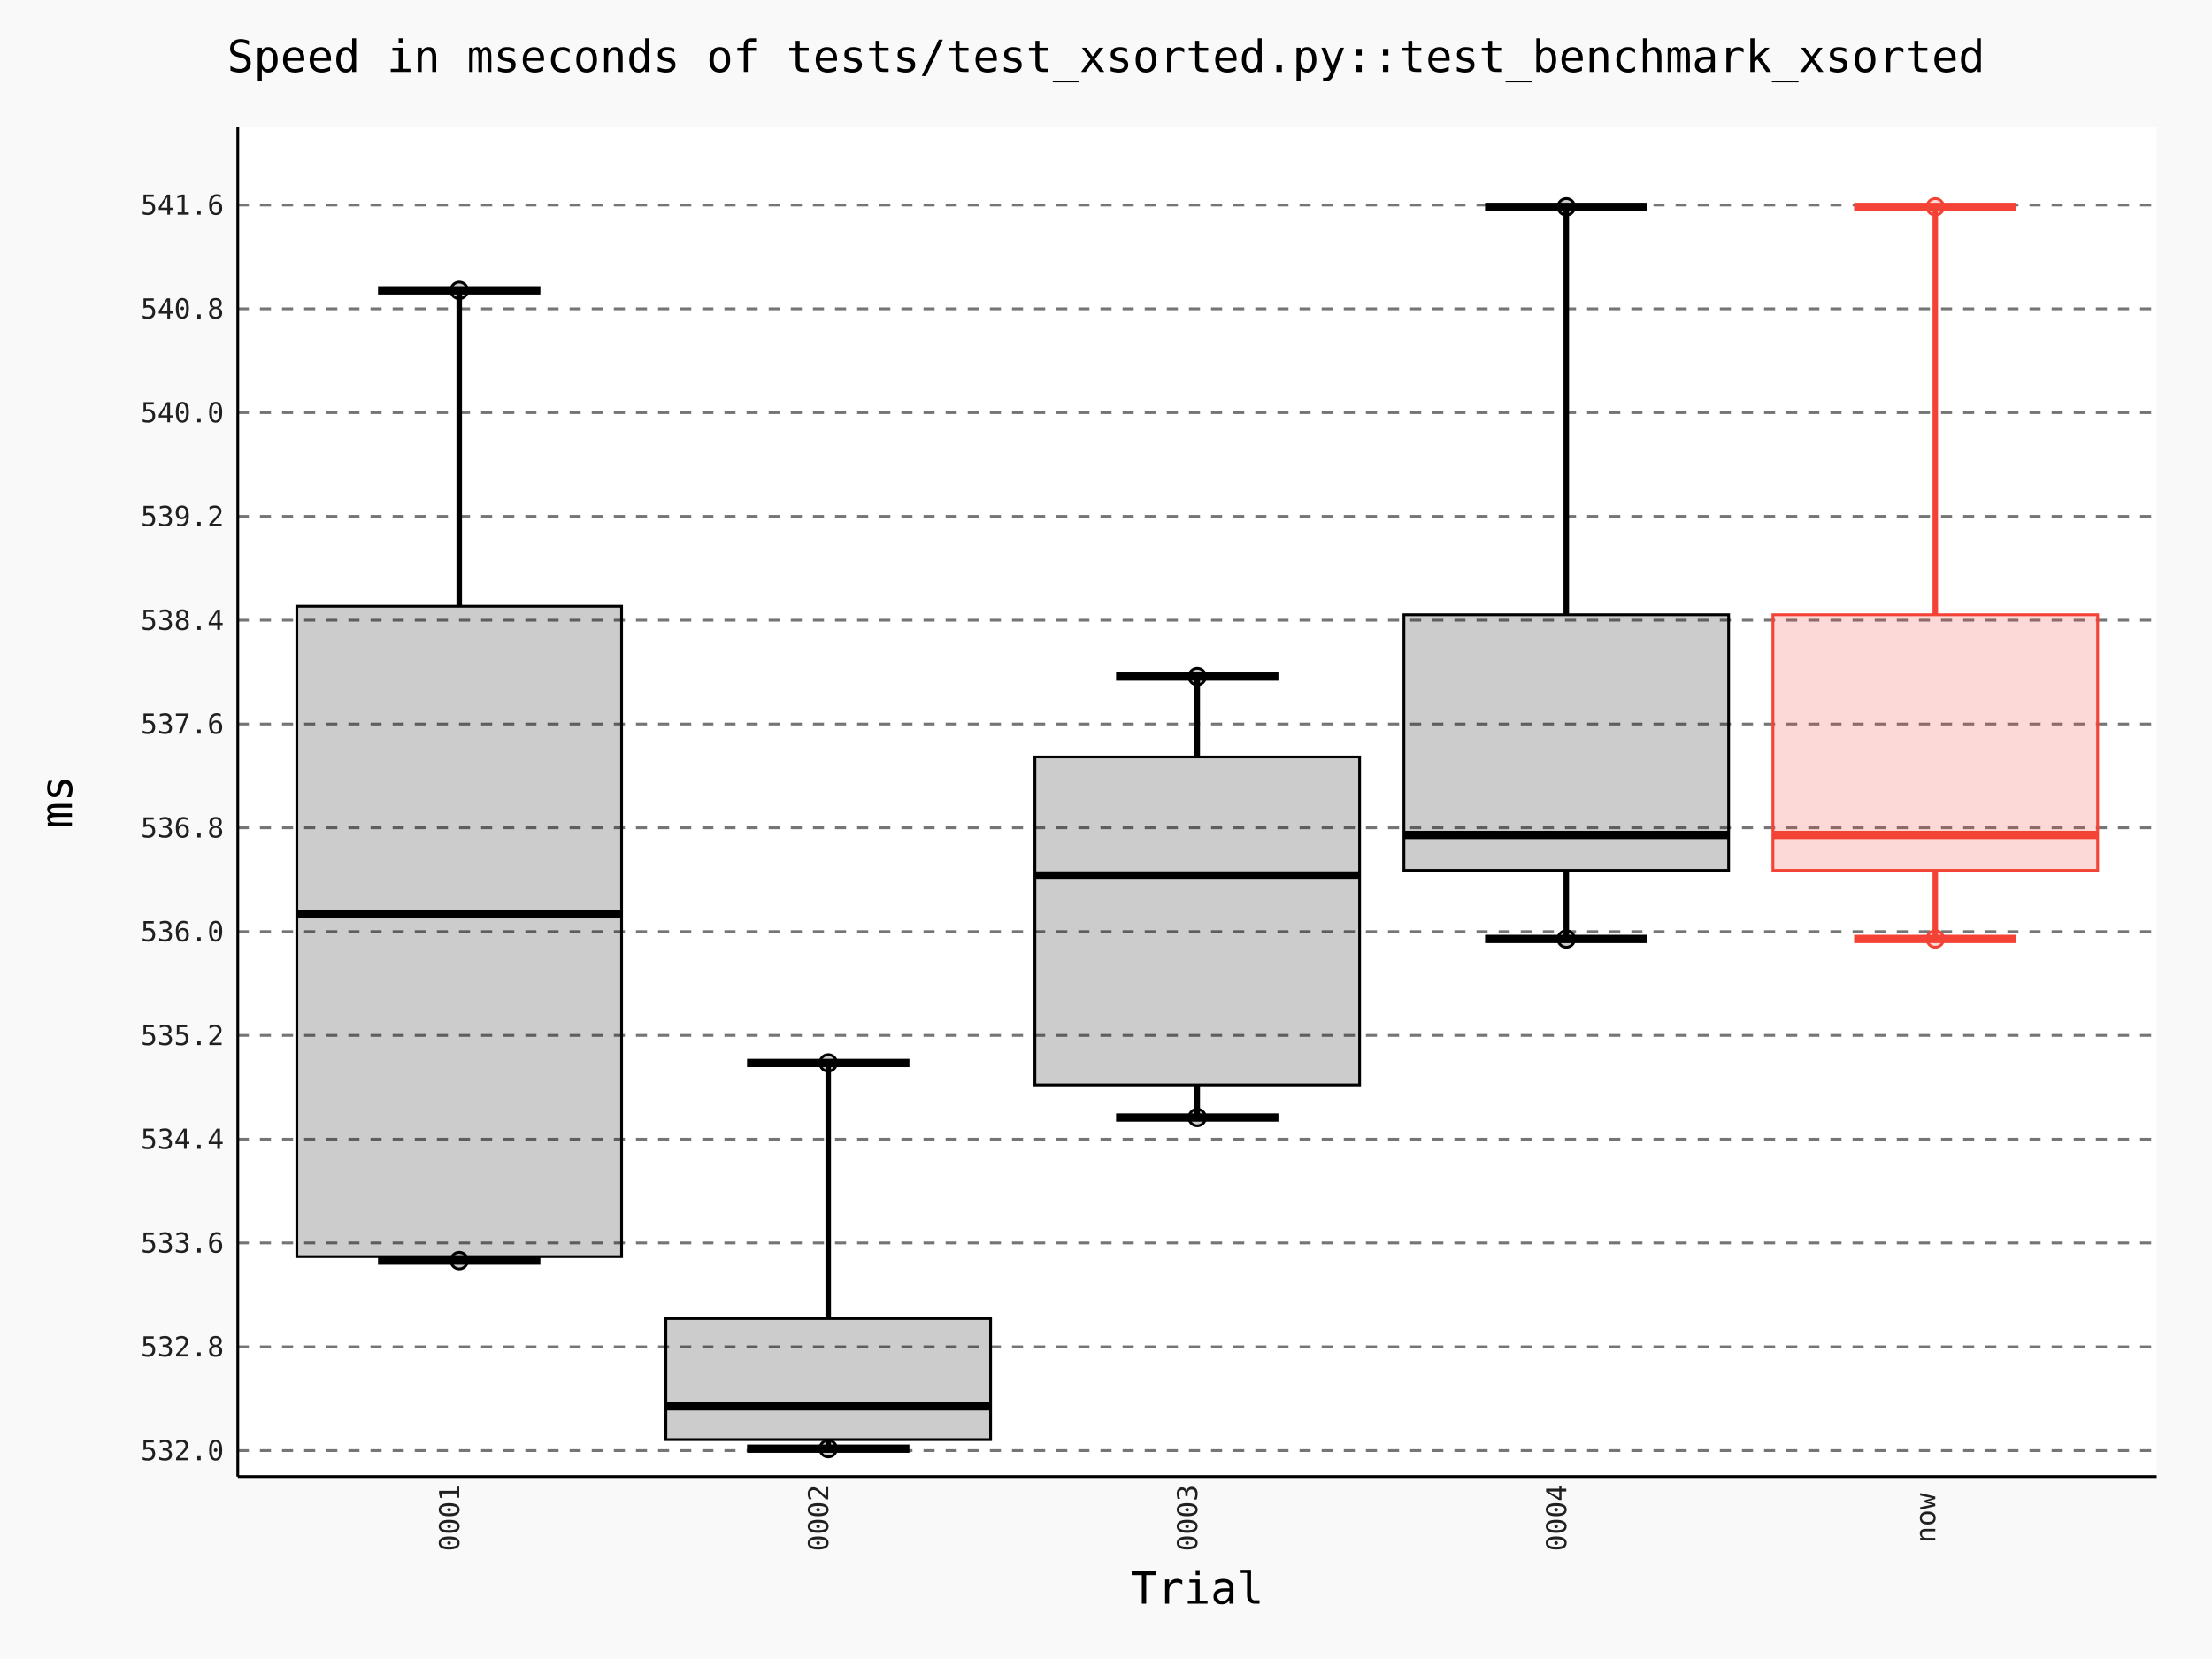
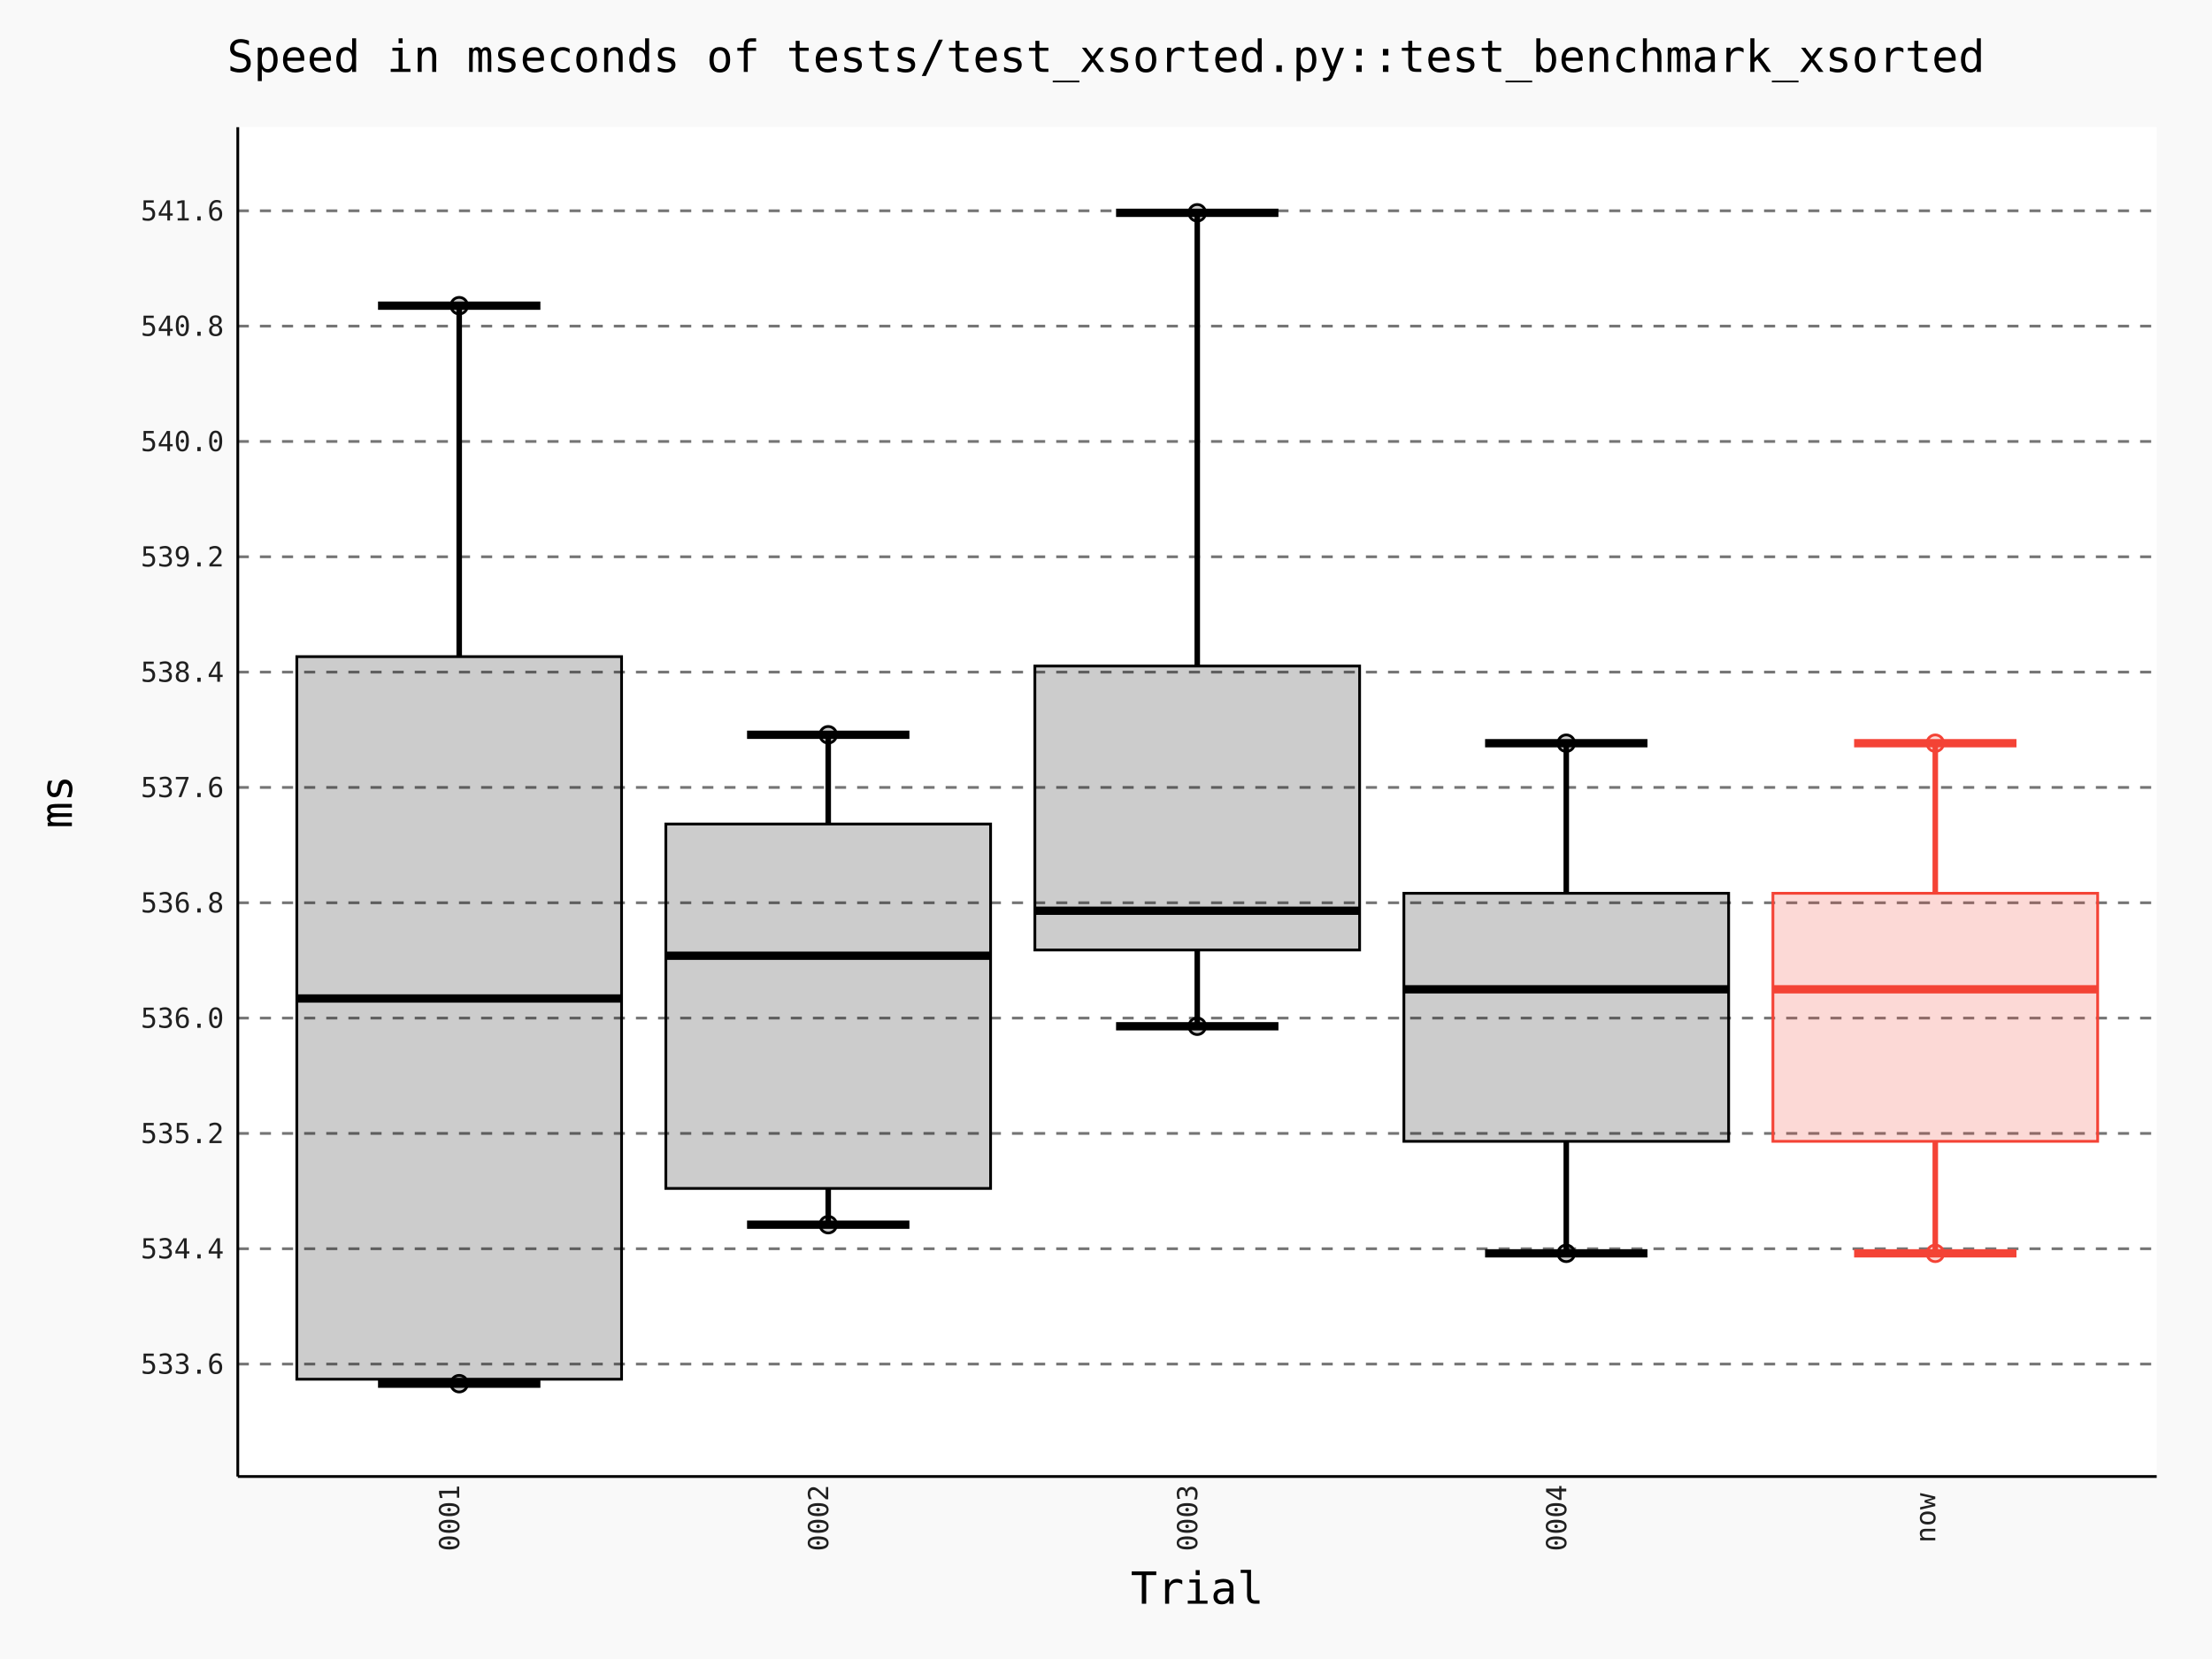
- <svg xmlns="http://www.w3.org/2000/svg" class="pygal-chart" id="chart-81f10aab-721c-450c-8028-02d949d1b627" viewBox="0 0 800 600">
+ <svg xmlns="http://www.w3.org/2000/svg" class="pygal-chart" id="chart-d9e6bbf8-9b3a-4673-a691-d22076293ed6" viewBox="0 0 800 600">
  <defs>
-     <style type="text/css">#chart-81f10aab-721c-450c-8028-02d949d1b627{-webkit-user-select:none;-webkit-font-smoothing:antialiased;font-family:Consolas,"Deja Vu Sans Mono","Bitstream Vera Sans Mono","Courier New",monospace}#chart-81f10aab-721c-450c-8028-02d949d1b627 .title{font-family:Consolas,"Deja Vu Sans Mono","Bitstream Vera Sans Mono","Courier New",monospace;font-size:16px}#chart-81f10aab-721c-450c-8028-02d949d1b627 .legends .legend text{font-family:Consolas,"Deja Vu Sans Mono","Bitstream Vera Sans Mono","Courier New",monospace;font-size:14px}#chart-81f10aab-721c-450c-8028-02d949d1b627 .axis text{font-family:Consolas,"Deja Vu Sans Mono","Bitstream Vera Sans Mono","Courier New",monospace;font-size:10px}#chart-81f10aab-721c-450c-8028-02d949d1b627 .axis text.major{font-family:Consolas,"Deja Vu Sans Mono","Bitstream Vera Sans Mono","Courier New",monospace;font-size:10px}#chart-81f10aab-721c-450c-8028-02d949d1b627 .series text{font-family:Consolas,"Deja Vu Sans Mono","Bitstream Vera Sans Mono","Courier New",monospace;font-size:8px}#chart-81f10aab-721c-450c-8028-02d949d1b627 .tooltip{font-family:Consolas,"Deja Vu Sans Mono","Bitstream Vera Sans Mono","Courier New",monospace;font-size:14px}#chart-81f10aab-721c-450c-8028-02d949d1b627 text.no_data{font-family:Consolas,"Deja Vu Sans Mono","Bitstream Vera Sans Mono","Courier New",monospace;font-size:64px}
- #chart-81f10aab-721c-450c-8028-02d949d1b627{background-color:rgba(249,249,249,1)}#chart-81f10aab-721c-450c-8028-02d949d1b627 path,#chart-81f10aab-721c-450c-8028-02d949d1b627 line,#chart-81f10aab-721c-450c-8028-02d949d1b627 rect,#chart-81f10aab-721c-450c-8028-02d949d1b627 circle{-webkit-transition:150ms;-moz-transition:150ms;transition:150ms}#chart-81f10aab-721c-450c-8028-02d949d1b627 .graph &gt; .background{fill:rgba(249,249,249,1)}#chart-81f10aab-721c-450c-8028-02d949d1b627 .plot &gt; .background{fill:rgba(255,255,255,1)}#chart-81f10aab-721c-450c-8028-02d949d1b627 .graph{fill:rgba(0,0,0,.87)}#chart-81f10aab-721c-450c-8028-02d949d1b627 text.no_data{fill:rgba(0,0,0,1)}#chart-81f10aab-721c-450c-8028-02d949d1b627 .title{fill:rgba(0,0,0,1)}#chart-81f10aab-721c-450c-8028-02d949d1b627 .legends .legend text{fill:rgba(0,0,0,.87)}#chart-81f10aab-721c-450c-8028-02d949d1b627 .legends .legend:hover text{fill:rgba(0,0,0,1)}#chart-81f10aab-721c-450c-8028-02d949d1b627 .axis .line{stroke:rgba(0,0,0,1)}#chart-81f10aab-721c-450c-8028-02d949d1b627 .axis .guide.line{stroke:rgba(0,0,0,.54)}#chart-81f10aab-721c-450c-8028-02d949d1b627 .axis .major.line{stroke:rgba(0,0,0,.87)}#chart-81f10aab-721c-450c-8028-02d949d1b627 .axis text.major{fill:rgba(0,0,0,1)}#chart-81f10aab-721c-450c-8028-02d949d1b627 .axis.y .guides:hover .guide.line,#chart-81f10aab-721c-450c-8028-02d949d1b627 .line-graph .axis.x .guides:hover .guide.line,#chart-81f10aab-721c-450c-8028-02d949d1b627 .stackedline-graph .axis.x .guides:hover .guide.line,#chart-81f10aab-721c-450c-8028-02d949d1b627 .xy-graph .axis.x .guides:hover .guide.line{stroke:rgba(0,0,0,1)}#chart-81f10aab-721c-450c-8028-02d949d1b627 .axis .guides:hover text{fill:rgba(0,0,0,1)}#chart-81f10aab-721c-450c-8028-02d949d1b627 .reactive{fill-opacity:.7}#chart-81f10aab-721c-450c-8028-02d949d1b627 .reactive.active,#chart-81f10aab-721c-450c-8028-02d949d1b627 .active .reactive{fill-opacity:.8;stroke-width:4}#chart-81f10aab-721c-450c-8028-02d949d1b627 .series text{fill:rgba(0,0,0,1)}#chart-81f10aab-721c-450c-8028-02d949d1b627 .tooltip rect{fill:rgba(255,255,255,1);stroke:rgba(0,0,0,1);-webkit-transition:opacity 150ms;-moz-transition:opacity 150ms;transition:opacity 150ms}#chart-81f10aab-721c-450c-8028-02d949d1b627 .tooltip .label{fill:rgba(0,0,0,.87)}#chart-81f10aab-721c-450c-8028-02d949d1b627 .tooltip .label{fill:rgba(0,0,0,.87)}#chart-81f10aab-721c-450c-8028-02d949d1b627 .tooltip .legend{font-size:.8em;fill:rgba(0,0,0,.54)}#chart-81f10aab-721c-450c-8028-02d949d1b627 .tooltip .x_label{font-size:.6em;fill:rgba(0,0,0,1)}#chart-81f10aab-721c-450c-8028-02d949d1b627 .tooltip .value{font-size:1.5em}#chart-81f10aab-721c-450c-8028-02d949d1b627 .map-element{fill:rgba(0,0,0,.87);stroke:rgba(0,0,0,.54) !important;opacity:.9;stroke-width:3;-webkit-transition:opacity 150ms;-moz-transition:opacity 150ms;transition:opacity 150ms}#chart-81f10aab-721c-450c-8028-02d949d1b627 .map-element:hover{opacity:1;stroke-width:10}#chart-81f10aab-721c-450c-8028-02d949d1b627 .color-0,#chart-81f10aab-721c-450c-8028-02d949d1b627 .color-0 a:visited{stroke:#000000;fill:#000000}#chart-81f10aab-721c-450c-8028-02d949d1b627 .color-1,#chart-81f10aab-721c-450c-8028-02d949d1b627 .color-1 a:visited{stroke:#000000;fill:#000000}#chart-81f10aab-721c-450c-8028-02d949d1b627 .color-2,#chart-81f10aab-721c-450c-8028-02d949d1b627 .color-2 a:visited{stroke:#000000;fill:#000000}#chart-81f10aab-721c-450c-8028-02d949d1b627 .color-3,#chart-81f10aab-721c-450c-8028-02d949d1b627 .color-3 a:visited{stroke:#000000;fill:#000000}#chart-81f10aab-721c-450c-8028-02d949d1b627 .color-4,#chart-81f10aab-721c-450c-8028-02d949d1b627 .color-4 a:visited{stroke:#F44336;fill:#F44336}#chart-81f10aab-721c-450c-8028-02d949d1b627 .text-overlay .color-0 text{fill:white}#chart-81f10aab-721c-450c-8028-02d949d1b627 .text-overlay .color-1 text{fill:white}#chart-81f10aab-721c-450c-8028-02d949d1b627 .text-overlay .color-2 text{fill:white}#chart-81f10aab-721c-450c-8028-02d949d1b627 .text-overlay .color-3 text{fill:white}#chart-81f10aab-721c-450c-8028-02d949d1b627 .text-overlay .color-4 text{fill:black}
- #chart-81f10aab-721c-450c-8028-02d949d1b627 text.no_data{text-anchor:middle}#chart-81f10aab-721c-450c-8028-02d949d1b627 .guide.line{fill-opacity:0}#chart-81f10aab-721c-450c-8028-02d949d1b627 .centered{text-anchor:middle}#chart-81f10aab-721c-450c-8028-02d949d1b627 .title{text-anchor:middle}#chart-81f10aab-721c-450c-8028-02d949d1b627 .legends .legend text{fill-opacity:1}#chart-81f10aab-721c-450c-8028-02d949d1b627 .axis.x text{text-anchor:middle}#chart-81f10aab-721c-450c-8028-02d949d1b627 .axis.x:not(.web) text[transform]{text-anchor:start}#chart-81f10aab-721c-450c-8028-02d949d1b627 .axis.y text{text-anchor:end}#chart-81f10aab-721c-450c-8028-02d949d1b627 .axis.y2 text{text-anchor:start}#chart-81f10aab-721c-450c-8028-02d949d1b627 .axis .guide.line{stroke-dasharray:4,4}#chart-81f10aab-721c-450c-8028-02d949d1b627 .axis .major.guide.line{stroke-dasharray:6,6}#chart-81f10aab-721c-450c-8028-02d949d1b627 .horizontal .axis.y .guide.line,#chart-81f10aab-721c-450c-8028-02d949d1b627 .horizontal .axis.y2 .guide.line,#chart-81f10aab-721c-450c-8028-02d949d1b627 .vertical .axis.x .guide.line{opacity:0}#chart-81f10aab-721c-450c-8028-02d949d1b627 .horizontal .axis.always_show .guide.line,#chart-81f10aab-721c-450c-8028-02d949d1b627 .vertical .axis.always_show .guide.line{opacity:1 !important}#chart-81f10aab-721c-450c-8028-02d949d1b627 .axis.y .guides:hover .guide.line,#chart-81f10aab-721c-450c-8028-02d949d1b627 .axis.y2 .guides:hover .guide.line,#chart-81f10aab-721c-450c-8028-02d949d1b627 .axis.x .guides:hover .guide.line{opacity:1}#chart-81f10aab-721c-450c-8028-02d949d1b627 .axis .guides:hover text{opacity:1}#chart-81f10aab-721c-450c-8028-02d949d1b627 .nofill{fill:none}#chart-81f10aab-721c-450c-8028-02d949d1b627 .subtle-fill{fill-opacity:.2}#chart-81f10aab-721c-450c-8028-02d949d1b627 .dot{stroke-width:1px;fill-opacity:1}#chart-81f10aab-721c-450c-8028-02d949d1b627 .dot.active{stroke-width:5px}#chart-81f10aab-721c-450c-8028-02d949d1b627 .dot.negative{fill:transparent}#chart-81f10aab-721c-450c-8028-02d949d1b627 text,#chart-81f10aab-721c-450c-8028-02d949d1b627 tspan{stroke:none !important}#chart-81f10aab-721c-450c-8028-02d949d1b627 .series text.active{opacity:1}#chart-81f10aab-721c-450c-8028-02d949d1b627 .tooltip rect{fill-opacity:.95;stroke-width:.5}#chart-81f10aab-721c-450c-8028-02d949d1b627 .tooltip text{fill-opacity:1}
+     <style type="text/css">#chart-d9e6bbf8-9b3a-4673-a691-d22076293ed6{-webkit-user-select:none;-webkit-font-smoothing:antialiased;font-family:Consolas,"Deja Vu Sans Mono","Bitstream Vera Sans Mono","Courier New",monospace}#chart-d9e6bbf8-9b3a-4673-a691-d22076293ed6 .title{font-family:Consolas,"Deja Vu Sans Mono","Bitstream Vera Sans Mono","Courier New",monospace;font-size:16px}#chart-d9e6bbf8-9b3a-4673-a691-d22076293ed6 .legends .legend text{font-family:Consolas,"Deja Vu Sans Mono","Bitstream Vera Sans Mono","Courier New",monospace;font-size:14px}#chart-d9e6bbf8-9b3a-4673-a691-d22076293ed6 .axis text{font-family:Consolas,"Deja Vu Sans Mono","Bitstream Vera Sans Mono","Courier New",monospace;font-size:10px}#chart-d9e6bbf8-9b3a-4673-a691-d22076293ed6 .axis text.major{font-family:Consolas,"Deja Vu Sans Mono","Bitstream Vera Sans Mono","Courier New",monospace;font-size:10px}#chart-d9e6bbf8-9b3a-4673-a691-d22076293ed6 .series text{font-family:Consolas,"Deja Vu Sans Mono","Bitstream Vera Sans Mono","Courier New",monospace;font-size:8px}#chart-d9e6bbf8-9b3a-4673-a691-d22076293ed6 .tooltip{font-family:Consolas,"Deja Vu Sans Mono","Bitstream Vera Sans Mono","Courier New",monospace;font-size:14px}#chart-d9e6bbf8-9b3a-4673-a691-d22076293ed6 text.no_data{font-family:Consolas,"Deja Vu Sans Mono","Bitstream Vera Sans Mono","Courier New",monospace;font-size:64px}
+ #chart-d9e6bbf8-9b3a-4673-a691-d22076293ed6{background-color:rgba(249,249,249,1)}#chart-d9e6bbf8-9b3a-4673-a691-d22076293ed6 path,#chart-d9e6bbf8-9b3a-4673-a691-d22076293ed6 line,#chart-d9e6bbf8-9b3a-4673-a691-d22076293ed6 rect,#chart-d9e6bbf8-9b3a-4673-a691-d22076293ed6 circle{-webkit-transition:150ms;-moz-transition:150ms;transition:150ms}#chart-d9e6bbf8-9b3a-4673-a691-d22076293ed6 .graph &gt; .background{fill:rgba(249,249,249,1)}#chart-d9e6bbf8-9b3a-4673-a691-d22076293ed6 .plot &gt; .background{fill:rgba(255,255,255,1)}#chart-d9e6bbf8-9b3a-4673-a691-d22076293ed6 .graph{fill:rgba(0,0,0,.87)}#chart-d9e6bbf8-9b3a-4673-a691-d22076293ed6 text.no_data{fill:rgba(0,0,0,1)}#chart-d9e6bbf8-9b3a-4673-a691-d22076293ed6 .title{fill:rgba(0,0,0,1)}#chart-d9e6bbf8-9b3a-4673-a691-d22076293ed6 .legends .legend text{fill:rgba(0,0,0,.87)}#chart-d9e6bbf8-9b3a-4673-a691-d22076293ed6 .legends .legend:hover text{fill:rgba(0,0,0,1)}#chart-d9e6bbf8-9b3a-4673-a691-d22076293ed6 .axis .line{stroke:rgba(0,0,0,1)}#chart-d9e6bbf8-9b3a-4673-a691-d22076293ed6 .axis .guide.line{stroke:rgba(0,0,0,.54)}#chart-d9e6bbf8-9b3a-4673-a691-d22076293ed6 .axis .major.line{stroke:rgba(0,0,0,.87)}#chart-d9e6bbf8-9b3a-4673-a691-d22076293ed6 .axis text.major{fill:rgba(0,0,0,1)}#chart-d9e6bbf8-9b3a-4673-a691-d22076293ed6 .axis.y .guides:hover .guide.line,#chart-d9e6bbf8-9b3a-4673-a691-d22076293ed6 .line-graph .axis.x .guides:hover .guide.line,#chart-d9e6bbf8-9b3a-4673-a691-d22076293ed6 .stackedline-graph .axis.x .guides:hover .guide.line,#chart-d9e6bbf8-9b3a-4673-a691-d22076293ed6 .xy-graph .axis.x .guides:hover .guide.line{stroke:rgba(0,0,0,1)}#chart-d9e6bbf8-9b3a-4673-a691-d22076293ed6 .axis .guides:hover text{fill:rgba(0,0,0,1)}#chart-d9e6bbf8-9b3a-4673-a691-d22076293ed6 .reactive{fill-opacity:.7}#chart-d9e6bbf8-9b3a-4673-a691-d22076293ed6 .reactive.active,#chart-d9e6bbf8-9b3a-4673-a691-d22076293ed6 .active .reactive{fill-opacity:.8;stroke-width:4}#chart-d9e6bbf8-9b3a-4673-a691-d22076293ed6 .series text{fill:rgba(0,0,0,1)}#chart-d9e6bbf8-9b3a-4673-a691-d22076293ed6 .tooltip rect{fill:rgba(255,255,255,1);stroke:rgba(0,0,0,1);-webkit-transition:opacity 150ms;-moz-transition:opacity 150ms;transition:opacity 150ms}#chart-d9e6bbf8-9b3a-4673-a691-d22076293ed6 .tooltip .label{fill:rgba(0,0,0,.87)}#chart-d9e6bbf8-9b3a-4673-a691-d22076293ed6 .tooltip .label{fill:rgba(0,0,0,.87)}#chart-d9e6bbf8-9b3a-4673-a691-d22076293ed6 .tooltip .legend{font-size:.8em;fill:rgba(0,0,0,.54)}#chart-d9e6bbf8-9b3a-4673-a691-d22076293ed6 .tooltip .x_label{font-size:.6em;fill:rgba(0,0,0,1)}#chart-d9e6bbf8-9b3a-4673-a691-d22076293ed6 .tooltip .value{font-size:1.5em}#chart-d9e6bbf8-9b3a-4673-a691-d22076293ed6 .map-element{fill:rgba(0,0,0,.87);stroke:rgba(0,0,0,.54) !important;opacity:.9;stroke-width:3;-webkit-transition:opacity 150ms;-moz-transition:opacity 150ms;transition:opacity 150ms}#chart-d9e6bbf8-9b3a-4673-a691-d22076293ed6 .map-element:hover{opacity:1;stroke-width:10}#chart-d9e6bbf8-9b3a-4673-a691-d22076293ed6 .color-0,#chart-d9e6bbf8-9b3a-4673-a691-d22076293ed6 .color-0 a:visited{stroke:#000000;fill:#000000}#chart-d9e6bbf8-9b3a-4673-a691-d22076293ed6 .color-1,#chart-d9e6bbf8-9b3a-4673-a691-d22076293ed6 .color-1 a:visited{stroke:#000000;fill:#000000}#chart-d9e6bbf8-9b3a-4673-a691-d22076293ed6 .color-2,#chart-d9e6bbf8-9b3a-4673-a691-d22076293ed6 .color-2 a:visited{stroke:#000000;fill:#000000}#chart-d9e6bbf8-9b3a-4673-a691-d22076293ed6 .color-3,#chart-d9e6bbf8-9b3a-4673-a691-d22076293ed6 .color-3 a:visited{stroke:#000000;fill:#000000}#chart-d9e6bbf8-9b3a-4673-a691-d22076293ed6 .color-4,#chart-d9e6bbf8-9b3a-4673-a691-d22076293ed6 .color-4 a:visited{stroke:#F44336;fill:#F44336}#chart-d9e6bbf8-9b3a-4673-a691-d22076293ed6 .text-overlay .color-0 text{fill:white}#chart-d9e6bbf8-9b3a-4673-a691-d22076293ed6 .text-overlay .color-1 text{fill:white}#chart-d9e6bbf8-9b3a-4673-a691-d22076293ed6 .text-overlay .color-2 text{fill:white}#chart-d9e6bbf8-9b3a-4673-a691-d22076293ed6 .text-overlay .color-3 text{fill:white}#chart-d9e6bbf8-9b3a-4673-a691-d22076293ed6 .text-overlay .color-4 text{fill:black}
+ #chart-d9e6bbf8-9b3a-4673-a691-d22076293ed6 text.no_data{text-anchor:middle}#chart-d9e6bbf8-9b3a-4673-a691-d22076293ed6 .guide.line{fill-opacity:0}#chart-d9e6bbf8-9b3a-4673-a691-d22076293ed6 .centered{text-anchor:middle}#chart-d9e6bbf8-9b3a-4673-a691-d22076293ed6 .title{text-anchor:middle}#chart-d9e6bbf8-9b3a-4673-a691-d22076293ed6 .legends .legend text{fill-opacity:1}#chart-d9e6bbf8-9b3a-4673-a691-d22076293ed6 .axis.x text{text-anchor:middle}#chart-d9e6bbf8-9b3a-4673-a691-d22076293ed6 .axis.x:not(.web) text[transform]{text-anchor:start}#chart-d9e6bbf8-9b3a-4673-a691-d22076293ed6 .axis.y text{text-anchor:end}#chart-d9e6bbf8-9b3a-4673-a691-d22076293ed6 .axis.y2 text{text-anchor:start}#chart-d9e6bbf8-9b3a-4673-a691-d22076293ed6 .axis .guide.line{stroke-dasharray:4,4}#chart-d9e6bbf8-9b3a-4673-a691-d22076293ed6 .axis .major.guide.line{stroke-dasharray:6,6}#chart-d9e6bbf8-9b3a-4673-a691-d22076293ed6 .horizontal .axis.y .guide.line,#chart-d9e6bbf8-9b3a-4673-a691-d22076293ed6 .horizontal .axis.y2 .guide.line,#chart-d9e6bbf8-9b3a-4673-a691-d22076293ed6 .vertical .axis.x .guide.line{opacity:0}#chart-d9e6bbf8-9b3a-4673-a691-d22076293ed6 .horizontal .axis.always_show .guide.line,#chart-d9e6bbf8-9b3a-4673-a691-d22076293ed6 .vertical .axis.always_show .guide.line{opacity:1 !important}#chart-d9e6bbf8-9b3a-4673-a691-d22076293ed6 .axis.y .guides:hover .guide.line,#chart-d9e6bbf8-9b3a-4673-a691-d22076293ed6 .axis.y2 .guides:hover .guide.line,#chart-d9e6bbf8-9b3a-4673-a691-d22076293ed6 .axis.x .guides:hover .guide.line{opacity:1}#chart-d9e6bbf8-9b3a-4673-a691-d22076293ed6 .axis .guides:hover text{opacity:1}#chart-d9e6bbf8-9b3a-4673-a691-d22076293ed6 .nofill{fill:none}#chart-d9e6bbf8-9b3a-4673-a691-d22076293ed6 .subtle-fill{fill-opacity:.2}#chart-d9e6bbf8-9b3a-4673-a691-d22076293ed6 .dot{stroke-width:1px;fill-opacity:1}#chart-d9e6bbf8-9b3a-4673-a691-d22076293ed6 .dot.active{stroke-width:5px}#chart-d9e6bbf8-9b3a-4673-a691-d22076293ed6 .dot.negative{fill:transparent}#chart-d9e6bbf8-9b3a-4673-a691-d22076293ed6 text,#chart-d9e6bbf8-9b3a-4673-a691-d22076293ed6 tspan{stroke:none !important}#chart-d9e6bbf8-9b3a-4673-a691-d22076293ed6 .series text.active{opacity:1}#chart-d9e6bbf8-9b3a-4673-a691-d22076293ed6 .tooltip rect{fill-opacity:.95;stroke-width:.5}#chart-d9e6bbf8-9b3a-4673-a691-d22076293ed6 .tooltip text{fill-opacity:1}
.axis.x text{text-anchor:middle !important}.tooltip .value{font-size:1em !important}</style>
  </defs>
  <g class="graph plot-graph vertical">
    <rect class="background" height="600" width="800" x="0" y="0" />
    <g class="plot" transform="translate(86, 46)">
      <rect class="background" height="488" width="694.0" x="0" y="0" />
      <g class="axis y">
        <path class="line" d="M0 488 h694" />
        <g class="guides">
-           <path class="guide line" d="M0 478.615 h694" />
-           <text class="" x="-5" y="482.115">532.0</text>
+           <path class="guide line" d="M0 447.333 h694" />
+           <text class="" x="-5" y="450.833">533.6</text>
        </g>
        <g class="guides">
-           <path class="guide line" d="M0 441.077 h694" />
-           <text class="" x="-5" y="444.577">532.8</text>
+           <path class="guide line" d="M0 405.624 h694" />
+           <text class="" x="-5" y="409.124">534.4</text>
        </g>
        <g class="guides">
-           <path class="guide line" d="M0 403.538 h694" />
-           <text class="" x="-5" y="407.038">533.6</text>
+           <path class="guide line" d="M0 363.915 h694" />
+           <text class="" x="-5" y="367.415">535.2</text>
        </g>
        <g class="guides">
-           <path class="guide line" d="M0 366 h694" />
-           <text class="" x="-5" y="369.5">534.4</text>
+           <path class="guide line" d="M0 322.205 h694" />
+           <text class="" x="-5" y="325.705">536.0</text>
        </g>
        <g class="guides">
-           <path class="guide line" d="M0 328.462 h694" />
-           <text class="" x="-5" y="331.962">535.2</text>
+           <path class="guide line" d="M0 280.496 h694" />
+           <text class="" x="-5" y="283.996">536.8</text>
        </g>
        <g class="guides">
-           <path class="guide line" d="M0 290.923 h694" />
-           <text class="" x="-5" y="294.423">536.0</text>
+           <path class="guide line" d="M0 238.786 h694" />
+           <text class="" x="-5" y="242.286">537.6</text>
        </g>
        <g class="guides">
-           <path class="guide line" d="M0 253.385 h694" />
-           <text class="" x="-5" y="256.885">536.8</text>
+           <path class="guide line" d="M0 197.077 h694" />
+           <text class="" x="-5" y="200.577">538.4</text>
        </g>
        <g class="guides">
-           <path class="guide line" d="M0 215.846 h694" />
-           <text class="" x="-5" y="219.346">537.6</text>
+           <path class="guide line" d="M0 155.368 h694" />
+           <text class="" x="-5" y="158.868">539.2</text>
        </g>
        <g class="guides">
-           <path class="guide line" d="M0 178.308 h694" />
-           <text class="" x="-5" y="181.808">538.4</text>
+           <path class="guide line" d="M0 113.658 h694" />
+           <text class="" x="-5" y="117.158">540.0</text>
        </g>
        <g class="guides">
-           <path class="guide line" d="M0 140.769 h694" />
-           <text class="" x="-5" y="144.269">539.2</text>
+           <path class="guide line" d="M0 71.949 h694" />
+           <text class="" x="-5" y="75.449">540.8</text>
        </g>
        <g class="guides">
-           <path class="guide line" d="M0 103.231 h694" />
-           <text class="" x="-5" y="106.731">540.0</text>
-         </g>
-         <g class="guides">
-           <path class="guide line" d="M0 65.692 h694" />
-           <text class="" x="-5" y="69.192">540.8</text>
-         </g>
-         <g class="guides">
-           <path class="guide line" d="M0 28.154 h694" />
-           <text class="" x="-5" y="31.654">541.6</text>
+           <path class="guide line" d="M0 30.239 h694" />
+           <text class="" x="-5" y="33.739">541.6</text>
        </g>
      </g>
      <g class="axis x">
        <path class="line" d="M0 0 v488" />
        <g class="guides">
          <path class="guide line" d="M80.077 0 v488" />
          <text class="" transform="rotate(-90 80.07692 503)" x="80.077" y="503.0">0001</text>
        </g>
        <g class="guides">
          <path class="guide line" d="M213.538 0 v488" />
          <text class="" transform="rotate(-90 213.5385 503)" x="213.538" y="503.0">0002</text>
        </g>
        <g class="guides">
          <path class="guide line" d="M347 0 v488" />
          <text class="" transform="rotate(-90 347 503)" x="347.0" y="503.0">0003</text>
        </g>
        <g class="guides">
          <path class="guide line" d="M480.462 0 v488" />
          <text class="" transform="rotate(-90 480.4615 503)" x="480.462" y="503.0">0004</text>
        </g>
        <g class="guides">
          <path class="guide line" d="M613.923 0 v488" />
          <text class="" transform="rotate(-90 613.9231 503)" x="613.923" y="503.0">now</text>
        </g>
      </g>
      <g class="series serie-0 color-0">
        <g class="boxes">
          <g class="box">
-             <path class="reactive tooltip-trigger" d="M50.715 409.921 L109.438 409.921" stroke-width="3" />
-             <path class="reactive tooltip-trigger" d="M21.354 284.544 L138.8 284.544" stroke-width="3" />
-             <path class="reactive tooltip-trigger" d="M50.715 59.033 L109.438 59.033" stroke-width="3" />
-             <path class="reactive tooltip-trigger" d="M80.077 409.921 L80.077 408.469" stroke-width="2" />
-             <path class="reactive tooltip-trigger" d="M80.077 59.033 L80.077 173.271" stroke-width="2" />
-             <rect class="subtle-fill reactive tooltip-trigger" height="235.198" width="117.446" x="21.354" y="173.271" />
-             <circle class="subtle-fill reactive tooltip-trigger" cx="80.077" cy="409.921" r="3" />
-             <circle class="subtle-fill reactive tooltip-trigger" cx="80.077" cy="59.033" r="3" />
+             <path class="reactive tooltip-trigger" d="M50.715 454.425 L109.438 454.425" stroke-width="3" />
+             <path class="reactive tooltip-trigger" d="M21.354 315.117 L138.8 315.117" stroke-width="3" />
+             <path class="reactive tooltip-trigger" d="M50.715 64.55 L109.438 64.55" stroke-width="3" />
+             <path class="reactive tooltip-trigger" d="M80.077 454.425 L80.077 452.811" stroke-width="2" />
+             <path class="reactive tooltip-trigger" d="M80.077 64.55 L80.077 191.48" stroke-width="2" />
+             <rect class="subtle-fill reactive tooltip-trigger" height="261.331" width="117.446" x="21.354" y="191.48" />
+             <circle class="subtle-fill reactive tooltip-trigger" cx="80.077" cy="454.425" r="3" />
+             <circle class="subtle-fill reactive tooltip-trigger" cx="80.077" cy="64.55" r="3" />
          </g>
        </g>
      </g>
      <g class="series serie-1 color-1">
        <g class="boxes">
          <g class="box">
-             <path class="reactive tooltip-trigger" d="M184.177 477.926 L242.9 477.926" stroke-width="3" />
-             <path class="reactive tooltip-trigger" d="M154.815 462.654 L272.262 462.654" stroke-width="3" />
-             <path class="reactive tooltip-trigger" d="M184.177 338.424 L242.9 338.424" stroke-width="3" />
-             <path class="reactive tooltip-trigger" d="M213.538 477.926 L213.538 474.656" stroke-width="2" />
-             <path class="reactive tooltip-trigger" d="M213.538 338.424 L213.538 430.908" stroke-width="2" />
-             <rect class="subtle-fill reactive tooltip-trigger" height="43.748" width="117.446" x="154.815" y="430.908" />
-             <circle class="subtle-fill reactive tooltip-trigger" cx="213.538" cy="477.926" r="3" />
-             <circle class="subtle-fill reactive tooltip-trigger" cx="213.538" cy="338.424" r="3" />
+             <path class="reactive tooltip-trigger" d="M184.177 396.926 L242.9 396.926" stroke-width="3" />
+             <path class="reactive tooltip-trigger" d="M154.815 299.652 L272.262 299.652" stroke-width="3" />
+             <path class="reactive tooltip-trigger" d="M184.177 219.741 L242.9 219.741" stroke-width="3" />
+             <path class="reactive tooltip-trigger" d="M213.538 396.926 L213.538 383.811" stroke-width="2" />
+             <path class="reactive tooltip-trigger" d="M213.538 219.741 L213.538 252.015" stroke-width="2" />
+             <rect class="subtle-fill reactive tooltip-trigger" height="131.795" width="117.446" x="154.815" y="252.015" />
+             <circle class="subtle-fill reactive tooltip-trigger" cx="213.538" cy="396.926" r="3" />
+             <circle class="subtle-fill reactive tooltip-trigger" cx="213.538" cy="219.741" r="3" />
          </g>
        </g>
      </g>
      <g class="series serie-2 color-2">
        <g class="boxes">
          <g class="box">
-             <path class="reactive tooltip-trigger" d="M317.638 358.172 L376.362 358.172" stroke-width="3" />
-             <path class="reactive tooltip-trigger" d="M288.277 270.626 L405.723 270.626" stroke-width="3" />
-             <path class="reactive tooltip-trigger" d="M317.638 198.705 L376.362 198.705" stroke-width="3" />
-             <path class="reactive tooltip-trigger" d="M347 358.172 L347 346.368" stroke-width="2" />
-             <path class="reactive tooltip-trigger" d="M347 198.705 L347 227.752" stroke-width="2" />
-             <rect class="subtle-fill reactive tooltip-trigger" height="118.616" width="117.446" x="288.277" y="227.752" />
-             <circle class="subtle-fill reactive tooltip-trigger" cx="347.0" cy="358.172" r="3" />
-             <circle class="subtle-fill reactive tooltip-trigger" cx="347.0" cy="198.705" r="3" />
+             <path class="reactive tooltip-trigger" d="M317.638 325.162 L376.362 325.162" stroke-width="3" />
+             <path class="reactive tooltip-trigger" d="M288.277 283.376 L405.723 283.376" stroke-width="3" />
+             <path class="reactive tooltip-trigger" d="M317.638 30.968 L376.362 30.968" stroke-width="3" />
+             <path class="reactive tooltip-trigger" d="M347 325.162 L347 297.579" stroke-width="2" />
+             <path class="reactive tooltip-trigger" d="M347 30.968 L347 194.881" stroke-width="2" />
+             <rect class="subtle-fill reactive tooltip-trigger" height="102.698" width="117.446" x="288.277" y="194.881" />
+             <circle class="subtle-fill reactive tooltip-trigger" cx="347.0" cy="325.162" r="3" />
+             <circle class="subtle-fill reactive tooltip-trigger" cx="347.0" cy="30.968" r="3" />
          </g>
        </g>
      </g>
      <g class="series serie-3 color-3">
        <g class="boxes">
          <g class="box">
-             <path class="reactive tooltip-trigger" d="M451.1 293.584 L509.823 293.584" stroke-width="3" />
-             <path class="reactive tooltip-trigger" d="M421.738 255.977 L539.185 255.977" stroke-width="3" />
-             <path class="reactive tooltip-trigger" d="M451.1 28.81 L509.823 28.81" stroke-width="3" />
-             <path class="reactive tooltip-trigger" d="M480.462 293.584 L480.462 268.76" stroke-width="2" />
-             <path class="reactive tooltip-trigger" d="M480.462 28.81 L480.462 176.331" stroke-width="2" />
-             <rect class="subtle-fill reactive tooltip-trigger" height="92.429" width="117.446" x="421.738" y="176.331" />
-             <circle class="subtle-fill reactive tooltip-trigger" cx="480.462" cy="293.584" r="3" />
-             <circle class="subtle-fill reactive tooltip-trigger" cx="480.462" cy="28.81" r="3" />
+             <path class="reactive tooltip-trigger" d="M451.1 407.284 L509.823 407.284" stroke-width="3" />
+             <path class="reactive tooltip-trigger" d="M421.738 311.795 L539.185 311.795" stroke-width="3" />
+             <path class="reactive tooltip-trigger" d="M451.1 222.791 L509.823 222.791" stroke-width="3" />
+             <path class="reactive tooltip-trigger" d="M480.462 407.284 L480.462 366.776" stroke-width="2" />
+             <path class="reactive tooltip-trigger" d="M480.462 222.791 L480.462 277.065" stroke-width="2" />
+             <rect class="subtle-fill reactive tooltip-trigger" height="89.711" width="117.446" x="421.738" y="277.065" />
+             <circle class="subtle-fill reactive tooltip-trigger" cx="480.462" cy="407.284" r="3" />
+             <circle class="subtle-fill reactive tooltip-trigger" cx="480.462" cy="222.791" r="3" />
          </g>
        </g>
      </g>
      <g class="series serie-4 color-4">
        <g class="boxes">
          <g class="box">
-             <path class="reactive tooltip-trigger" d="M584.562 293.584 L643.285 293.584" stroke-width="3" />
-             <path class="reactive tooltip-trigger" d="M555.2 255.977 L672.646 255.977" stroke-width="3" />
-             <path class="reactive tooltip-trigger" d="M584.562 28.81 L643.285 28.81" stroke-width="3" />
-             <path class="reactive tooltip-trigger" d="M613.923 293.584 L613.923 268.76" stroke-width="2" />
-             <path class="reactive tooltip-trigger" d="M613.923 28.81 L613.923 176.331" stroke-width="2" />
-             <rect class="subtle-fill reactive tooltip-trigger" height="92.429" width="117.446" x="555.2" y="176.331" />
-             <circle class="subtle-fill reactive tooltip-trigger" cx="613.923" cy="293.584" r="3" />
-             <circle class="subtle-fill reactive tooltip-trigger" cx="613.923" cy="28.81" r="3" />
+             <path class="reactive tooltip-trigger" d="M584.562 407.284 L643.285 407.284" stroke-width="3" />
+             <path class="reactive tooltip-trigger" d="M555.2 311.795 L672.646 311.795" stroke-width="3" />
+             <path class="reactive tooltip-trigger" d="M584.562 222.791 L643.285 222.791" stroke-width="3" />
+             <path class="reactive tooltip-trigger" d="M613.923 407.284 L613.923 366.776" stroke-width="2" />
+             <path class="reactive tooltip-trigger" d="M613.923 222.791 L613.923 277.065" stroke-width="2" />
+             <rect class="subtle-fill reactive tooltip-trigger" height="89.711" width="117.446" x="555.2" y="277.065" />
+             <circle class="subtle-fill reactive tooltip-trigger" cx="613.923" cy="407.284" r="3" />
+             <circle class="subtle-fill reactive tooltip-trigger" cx="613.923" cy="222.791" r="3" />
          </g>
        </g>
      </g>
    </g>
    <g class="titles">
      <text class="title plot_title" x="400.0" y="26">Speed in mseconds of tests/test_xsorted.py::test_benchmark_xsorted</text>
      <text class="title" x="433.0" y="580">Trial</text>
      <text class="title" transform="rotate(-90 0 290)" x="0" y="316.0">ms</text>
    </g>
    <g class="plot overlay" transform="translate(86, 46)">
      <g class="series serie-0 color-0" />
      <g class="series serie-1 color-1" />
      <g class="series serie-2 color-2" />
      <g class="series serie-3 color-3" />
      <g class="series serie-4 color-4" />
    </g>
    <g class="plot text-overlay" transform="translate(86, 46)">
      <g class="series serie-0 color-0" />
      <g class="series serie-1 color-1" />
      <g class="series serie-2 color-2" />
      <g class="series serie-3 color-3" />
      <g class="series serie-4 color-4" />
    </g>
    <g class="plot tooltip-overlay" transform="translate(86, 46)">
      <g class="tooltip" style="opacity: 0" transform="translate(0 0)">
        <rect class="tooltip-box" height="0" rx="0" ry="0" width="0" />
        <g class="text" />
      </g>
    </g>
  </g>
</svg>
